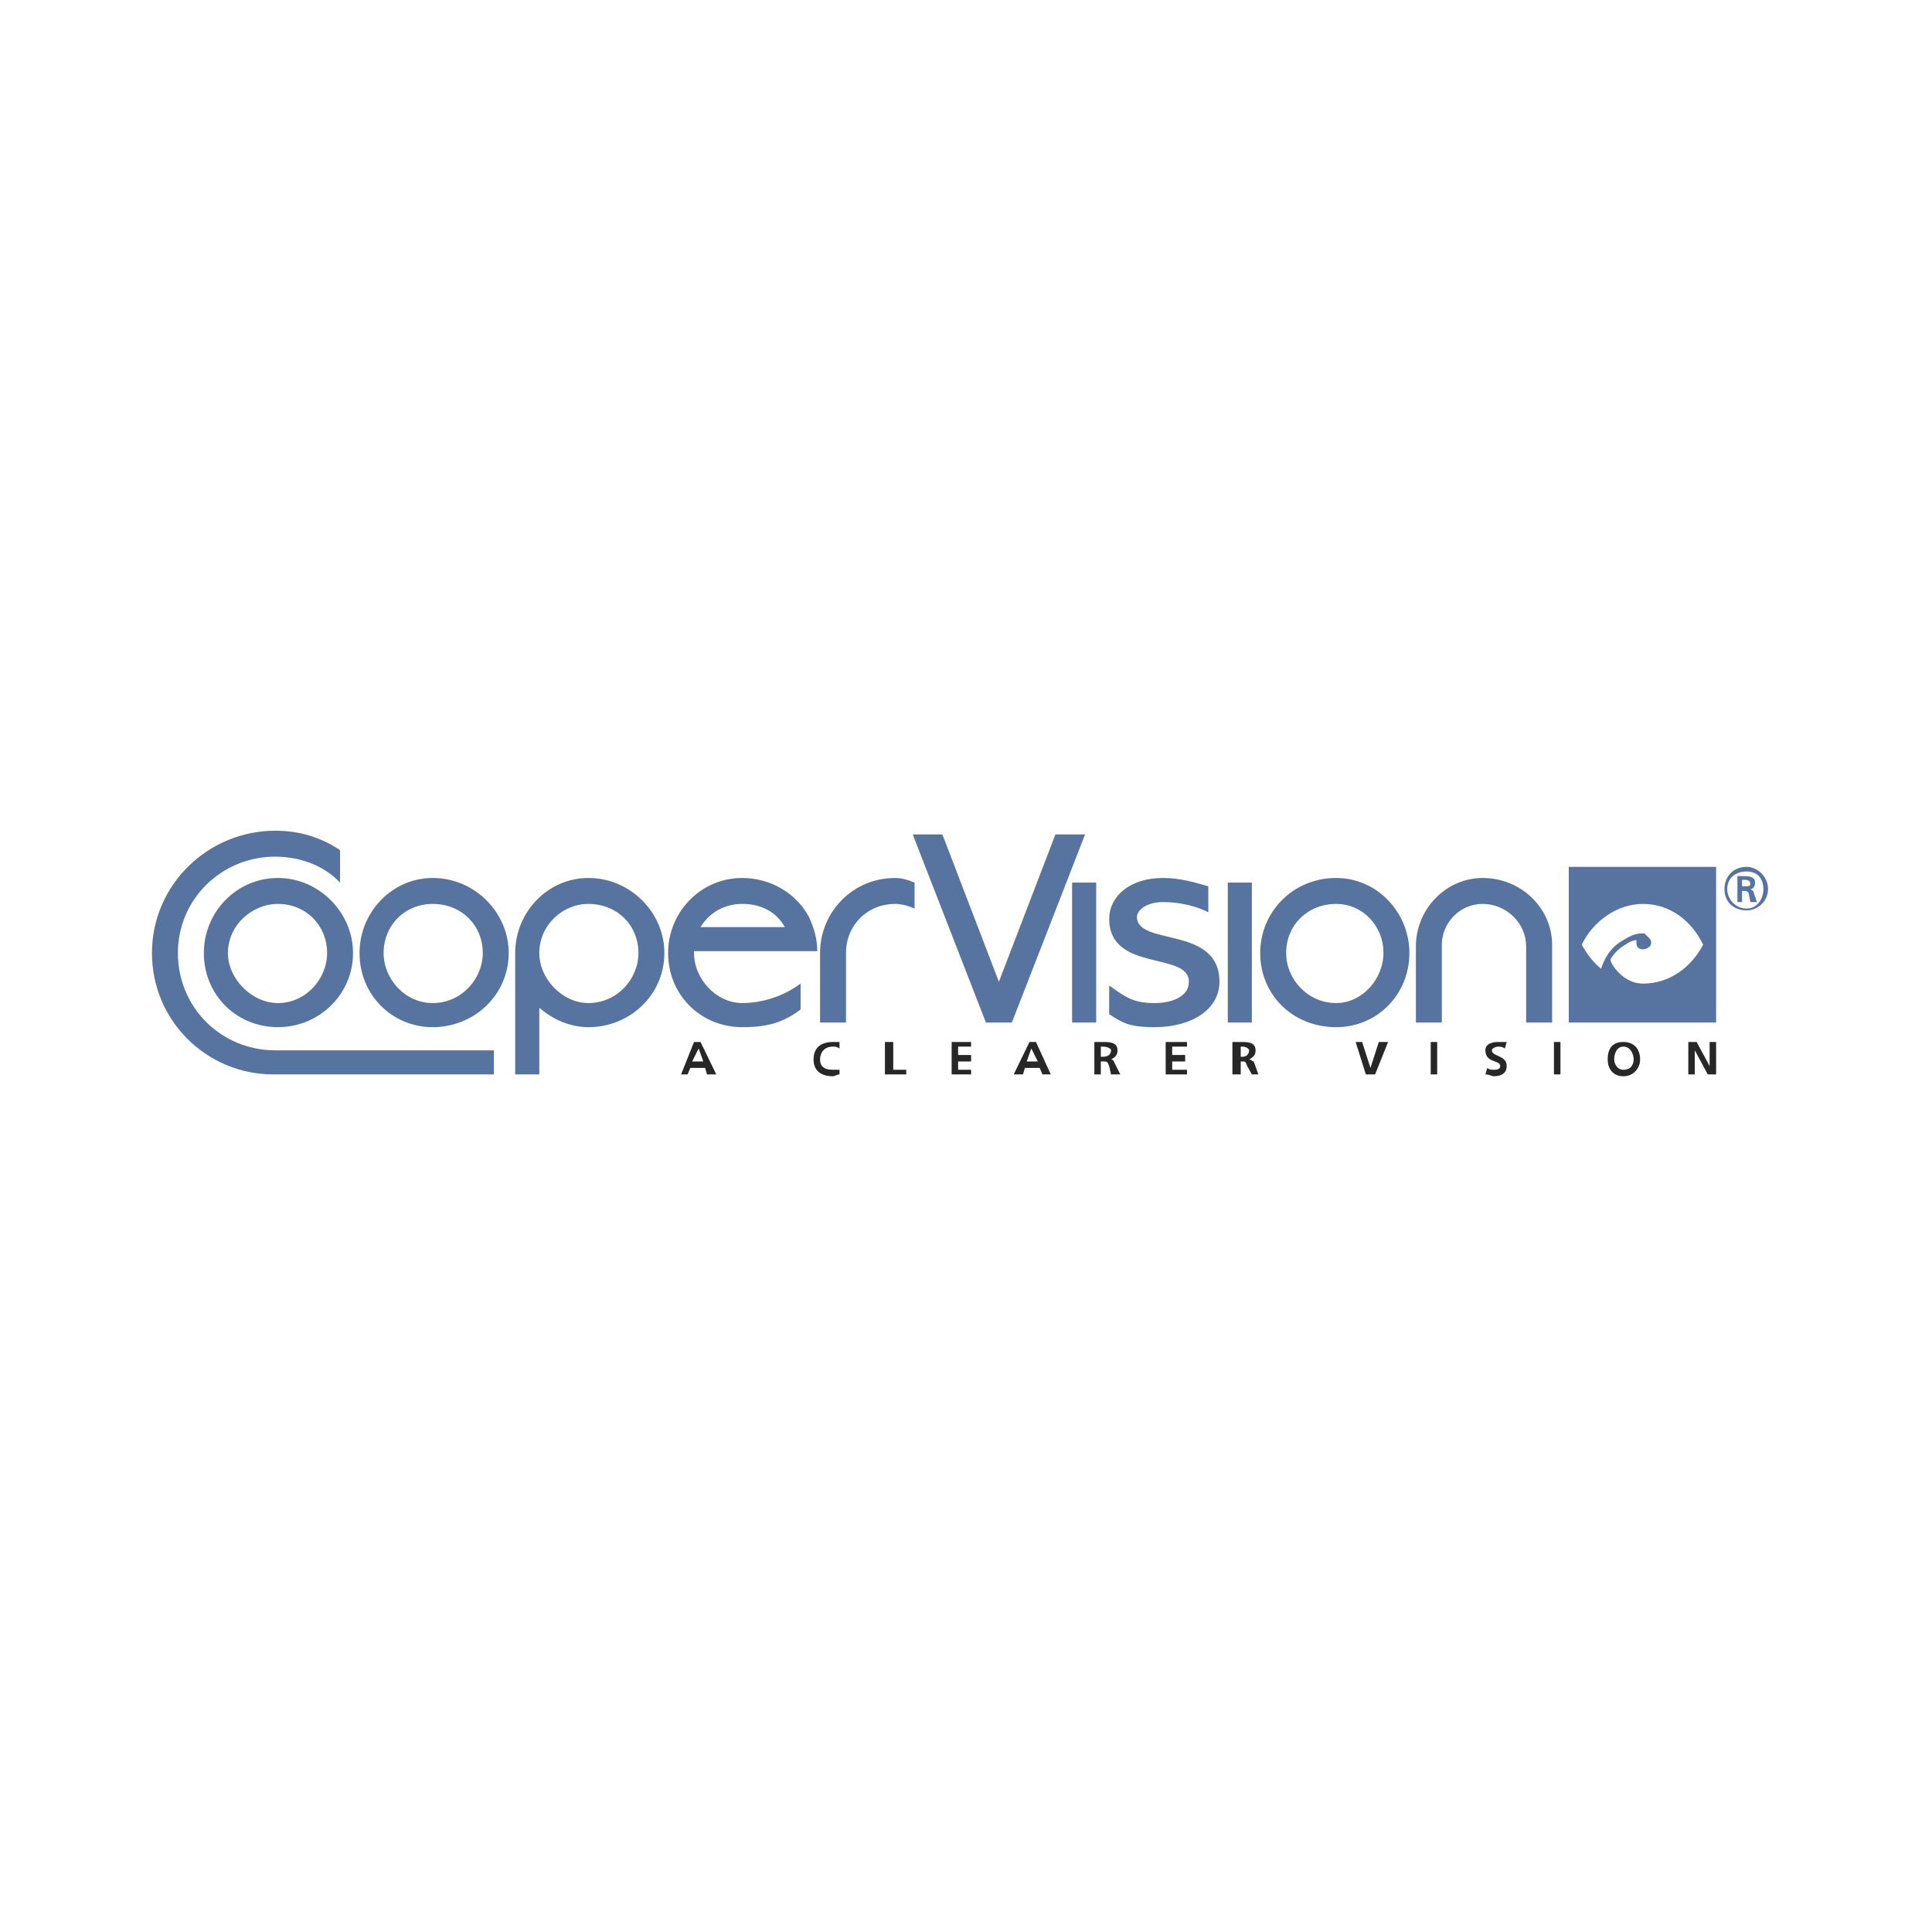
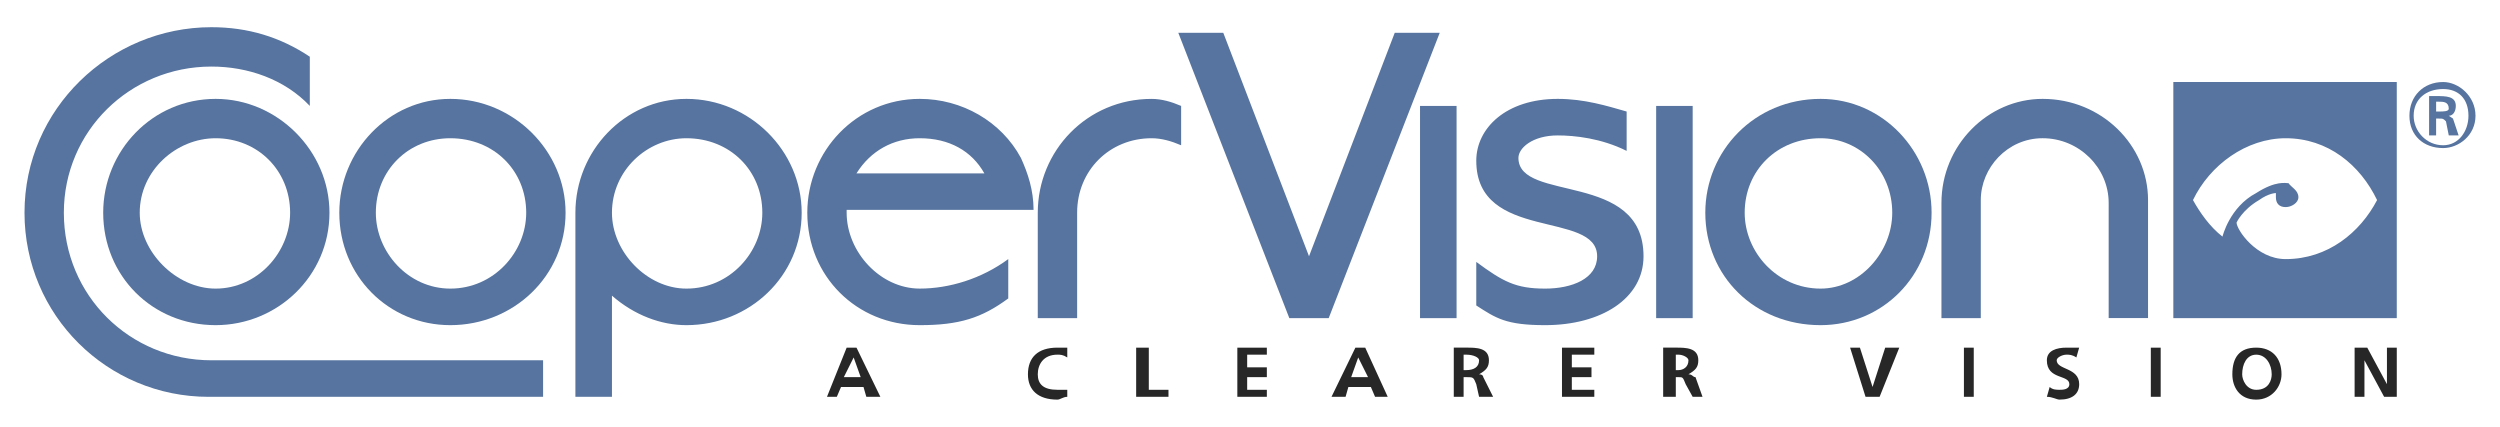
- <svg xmlns="http://www.w3.org/2000/svg" width="2500" height="2500" viewBox="0 0 192.756 192.756">
+ <svg xmlns="http://www.w3.org/2000/svg" width="164" height="28" viewBox="13.549 81.268 164.458 27.723">
  <g fill-rule="evenodd" clip-rule="evenodd">
    <path d="M32.634 95.083c0 2.588-2.126 4.993-4.9 4.993-2.589 0-4.993-2.404-4.993-4.993 0-2.773 2.404-4.899 4.993-4.899 2.773 0 4.9 2.127 4.9 4.899zm-4.9-7.488c-4.161 0-7.396 3.421-7.396 7.488 0 4.161 3.236 7.397 7.396 7.397 4.067 0 7.488-3.236 7.488-7.397 0-4.067-3.421-7.488-7.488-7.488zM48.165 95.083c0 2.588-2.126 4.993-4.992 4.993-2.773 0-4.9-2.404-4.9-4.993 0-2.773 2.126-4.899 4.9-4.899 2.866 0 4.992 2.127 4.992 4.899zm-4.992-7.488c-4.068 0-7.303 3.421-7.303 7.488 0 4.161 3.235 7.397 7.303 7.397 4.161 0 7.581-3.236 7.581-7.397 0-4.067-3.421-7.488-7.581-7.488zM138.027 95.083c0 2.588-2.127 4.993-4.715 4.993-2.867 0-4.992-2.404-4.992-4.993 0-2.773 2.125-4.899 4.992-4.899 2.588 0 4.715 2.127 4.715 4.899zm-4.715-7.488c-4.346 0-7.582 3.421-7.582 7.488 0 4.161 3.236 7.397 7.582 7.397 4.066 0 7.303-3.236 7.303-7.397 0-4.067-3.236-7.488-7.303-7.488z" fill="#56749f" />
    <path d="M27.457 104.791c-5.362 0-9.708-4.252-9.708-9.708 0-5.362 4.345-9.614 9.708-9.614 2.403 0 4.807.832 6.472 2.588v-3.236c-1.942-1.294-4.068-1.941-6.472-1.941-6.657 0-12.296 5.362-12.296 12.203 0 6.749 5.455 12.112 12.111 12.112h22.003v-2.404H27.457zM58.705 87.595c-4.068 0-7.304 3.421-7.304 7.488v12.112h2.404v-6.656c1.479 1.293 3.236 1.941 4.9 1.941 4.16 0 7.581-3.236 7.581-7.397 0-4.067-3.421-7.488-7.581-7.488zm0 12.481c-2.589 0-4.9-2.404-4.9-4.993 0-2.773 2.311-4.899 4.9-4.899 2.866 0 4.992 2.126 4.992 4.899 0 2.589-2.126 4.993-4.992 4.993zM84.406 95.083c0-2.773 2.126-4.899 4.9-4.899.647 0 1.294.185 1.941.462v-2.588c-.647-.277-1.294-.462-1.941-.462-4.253 0-7.489 3.421-7.489 7.488v6.934h2.589v-6.935zM74.051 90.184c1.941 0 3.421.832 4.253 2.311h-8.413c.924-1.479 2.403-2.311 4.16-2.311zm7.489 4.715c0-1.294-.37-2.404-.832-3.421-1.294-2.403-3.883-3.883-6.656-3.883-4.16 0-7.396 3.421-7.396 7.488 0 4.161 3.236 7.397 7.396 7.397 2.588 0 4.068-.463 5.824-1.758v-2.588c-1.756 1.295-3.883 1.941-5.824 1.941-2.589 0-4.808-2.404-4.808-4.993v-.185H81.54v.002zM106.963 102.018h2.404v-13.96h-2.404v13.96zM108.258 83.25h-2.959L99.66 97.949 94.021 83.25h-2.959l7.303 18.768h2.59l7.303-18.768zM122.496 102.018h2.402v-13.96h-2.402v13.96zM120.555 91.016c-1.664-.832-3.422-1.017-4.531-1.017-1.664 0-2.588.832-2.588 1.479 0 2.958 8.229.833 8.229 6.471 0 2.773-2.773 4.531-6.473 4.531-2.588 0-3.236-.463-4.529-1.295V98.32c1.756 1.293 2.588 1.756 4.529 1.756 1.758 0 3.422-.646 3.422-2.127 0-3.05-7.951-.924-7.951-6.286 0-2.126 1.941-4.068 5.361-4.068 1.756 0 3.236.462 4.531.832v2.589zM154.854 94.252c0-3.606-3.051-6.657-6.934-6.657-3.605 0-6.656 3.051-6.656 6.841v7.581h2.588v-7.766c0-2.126 1.756-4.068 4.068-4.068 2.402 0 4.344 1.941 4.344 4.252v7.581h2.59v-7.764zM156.518 86.486h14.699v15.532h-14.699V86.486zm7.394 3.698c-2.588 0-4.992 1.756-6.102 4.068.463.832 1.109 1.756 1.941 2.404 0 0 .463-1.942 2.219-2.867 1.295-.832 1.941-.647 2.127-.647.186.277.648.463.648.925 0 .37-.463.647-.834.647-.461 0-.646-.277-.646-.647v-.277s-.461 0-1.109.462c-1.109.647-1.479 1.479-1.479 1.479 0 .462 1.293 2.404 3.234 2.404 2.775 0 4.9-1.757 6.01-3.883-1.109-2.312-3.233-4.068-6.009-4.068zM173.805 88.427h.186c.277 0 .646 0 .646-.185 0-.462-.369-.462-.646-.462h-.186v.647zm-.461-1.016h.461c.648 0 1.295 0 1.295.647 0 .37-.186.647-.463.647l.277.185.371 1.109h-.648l-.184-.924c-.186-.185-.186-.185-.463-.185h-.186v1.109h-.461v-2.588h.001z" fill="#56749f" />
    <path d="M176.395 88.705c0 1.294-1.109 2.126-2.127 2.126-1.295 0-2.219-.832-2.219-2.126s.924-2.219 2.219-2.219c1.017 0 2.127.925 2.127 2.219zm-2.127-1.757c-1.109 0-1.941.647-1.941 1.757 0 1.017.832 1.941 1.941 1.941 1.018 0 1.664-.924 1.664-1.941 0-1.11-.647-1.757-1.664-1.757z" fill="#56749f" />
    <path d="M70.168 105.9h-1.109l.647-1.295.462 1.295zm-2.218 1.295h.647l.277-.648h1.479l.186.648h.924l-1.571-3.236h-.647l-1.295 3.236zM83.758 107.195c-.277 0-.462.184-.647.184-1.294 0-1.941-.646-1.941-1.664 0-1.109.647-1.756 1.941-1.756h.647v.646c-.277-.184-.462-.184-.647-.184-.924 0-1.294.646-1.294 1.293 0 .648.37 1.018 1.294 1.018h.647v.463zM88.289 103.959h.832v2.773h1.294v.463h-2.126v-3.236zM94.945 103.959h1.941v.463h-1.294v.832h1.294v.646h-1.294v.832h1.294v.463h-1.941v-3.236zM103.543 105.9h-1.109l.463-1.295.646 1.295zm-2.404 1.295h.926l.184-.648h1.48l.277.648h.832l-1.48-3.236h-.646l-1.573 3.236zM109.83 104.422h.184c.463 0 .834.184.834.369 0 .463-.371.646-.834.646h-.184v-1.015zm-.648 2.773h.648V105.9h.184c.463 0 .463 0 .648.463l.186.832h.924l-.648-1.295s0-.186-.275-.186c.461-.277.646-.461.646-.924 0-.832-.832-.832-1.48-.832h-.832v3.237h-.001zM116.301 103.959h2.127v.463h-1.479v.832h1.293v.646h-1.293v.832h1.479v.463h-2.127v-3.236zM123.789 104.422h.186c.277 0 .646.184.646.369 0 .463-.369.646-.646.646h-.186v-1.015zm-.832 2.773h.832V105.9h.186c.277 0 .277 0 .463.463l.461.832h.648l-.463-1.295c-.186 0-.186-.186-.463-.186.463-.277.648-.461.648-.924 0-.832-.832-.832-1.48-.832h-.832v3.237zM135.254 103.959h.646l.832 2.588.832-2.588h.926l-1.295 3.236h-.925l-1.016-3.236zM142.742 107.195h.647v-3.236h-.647v3.236zM150.139 104.605c-.277-.184-.463-.184-.648-.184-.277 0-.646.184-.646.369 0 .646 1.479.463 1.479 1.572 0 .646-.461 1.016-1.293 1.016-.186 0-.463-.184-.832-.184l.184-.648c.186.186.463.186.648.186.184 0 .646 0 .646-.369 0-.648-1.479-.277-1.479-1.572 0-.646.646-.832 1.293-.832h.832l-.184.646zM155.037 107.195h.649v-3.236h-.649v3.236zM161.047 105.715c0-.646.277-1.293.924-1.293.648 0 1.018.646 1.018 1.293 0 .371-.184 1.018-1.018 1.018-.647-.001-.924-.647-.924-1.018zm-.647 0c0 .832.463 1.664 1.57 1.664 1.018 0 1.664-.832 1.664-1.664 0-1.109-.646-1.756-1.664-1.756-1.107 0-1.57.646-1.57 1.756zM168.443 103.959h.832l1.295 2.404v-2.404h.647v3.236h-.832l-1.295-2.404v2.404h-.647v-3.236z" fill="#272727" />
  </g>
</svg>
